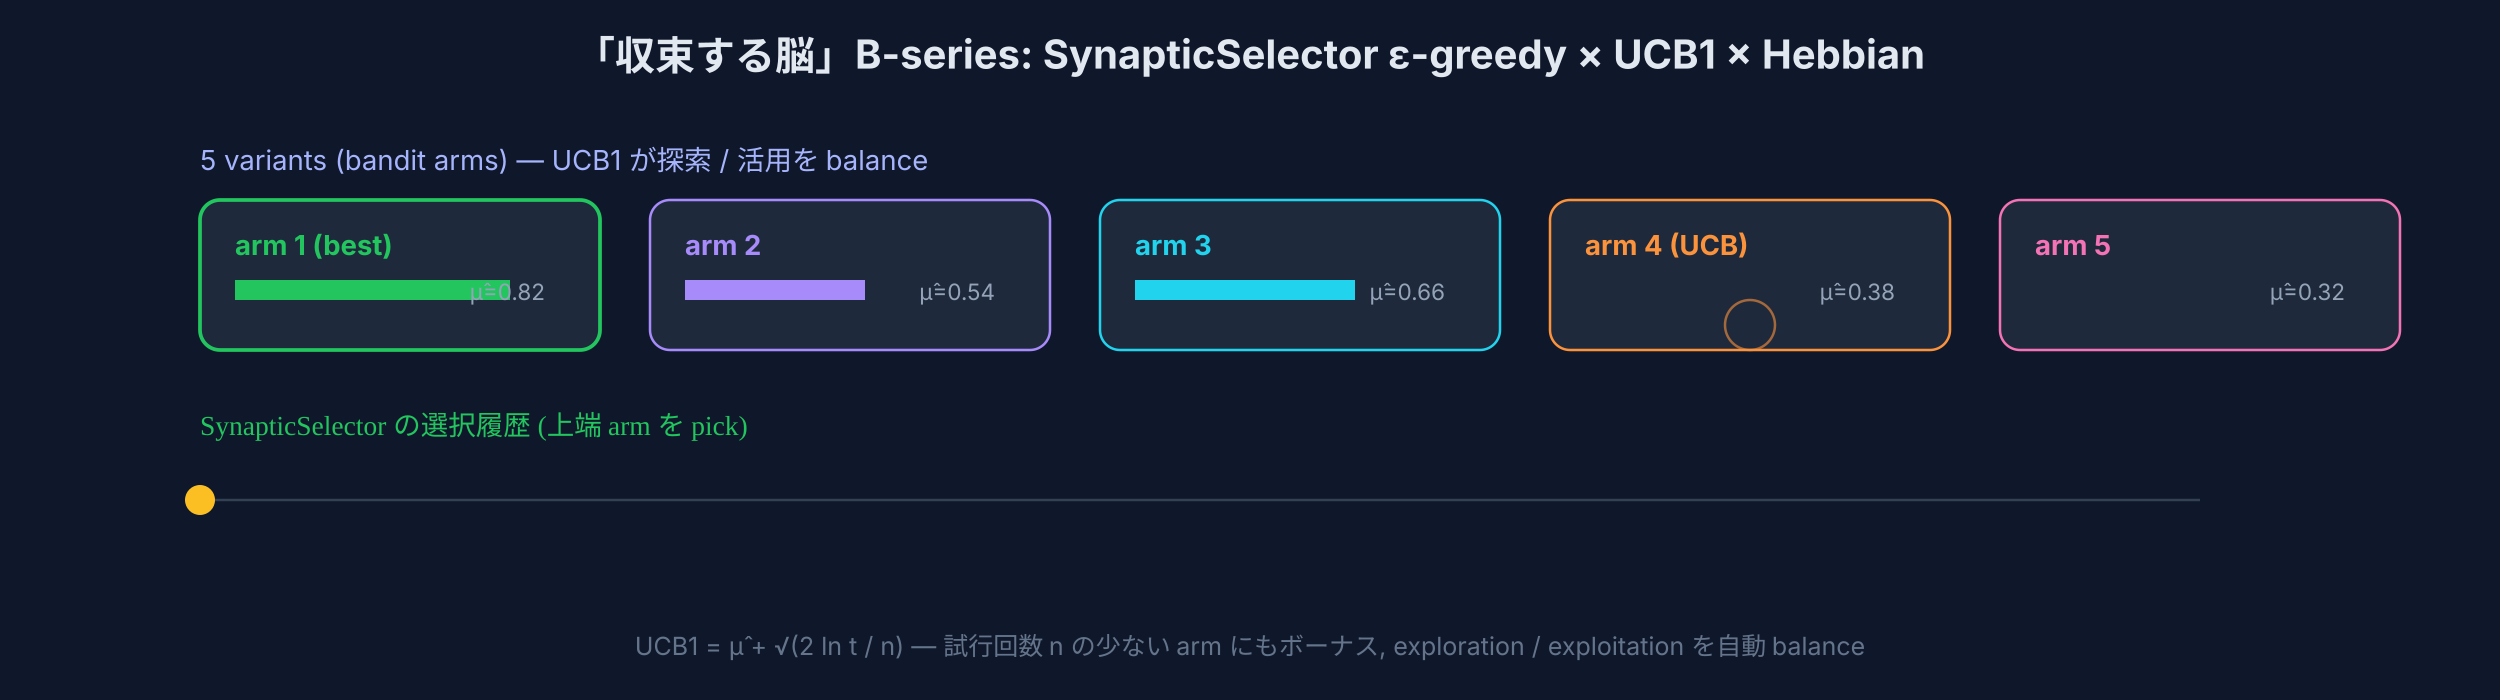
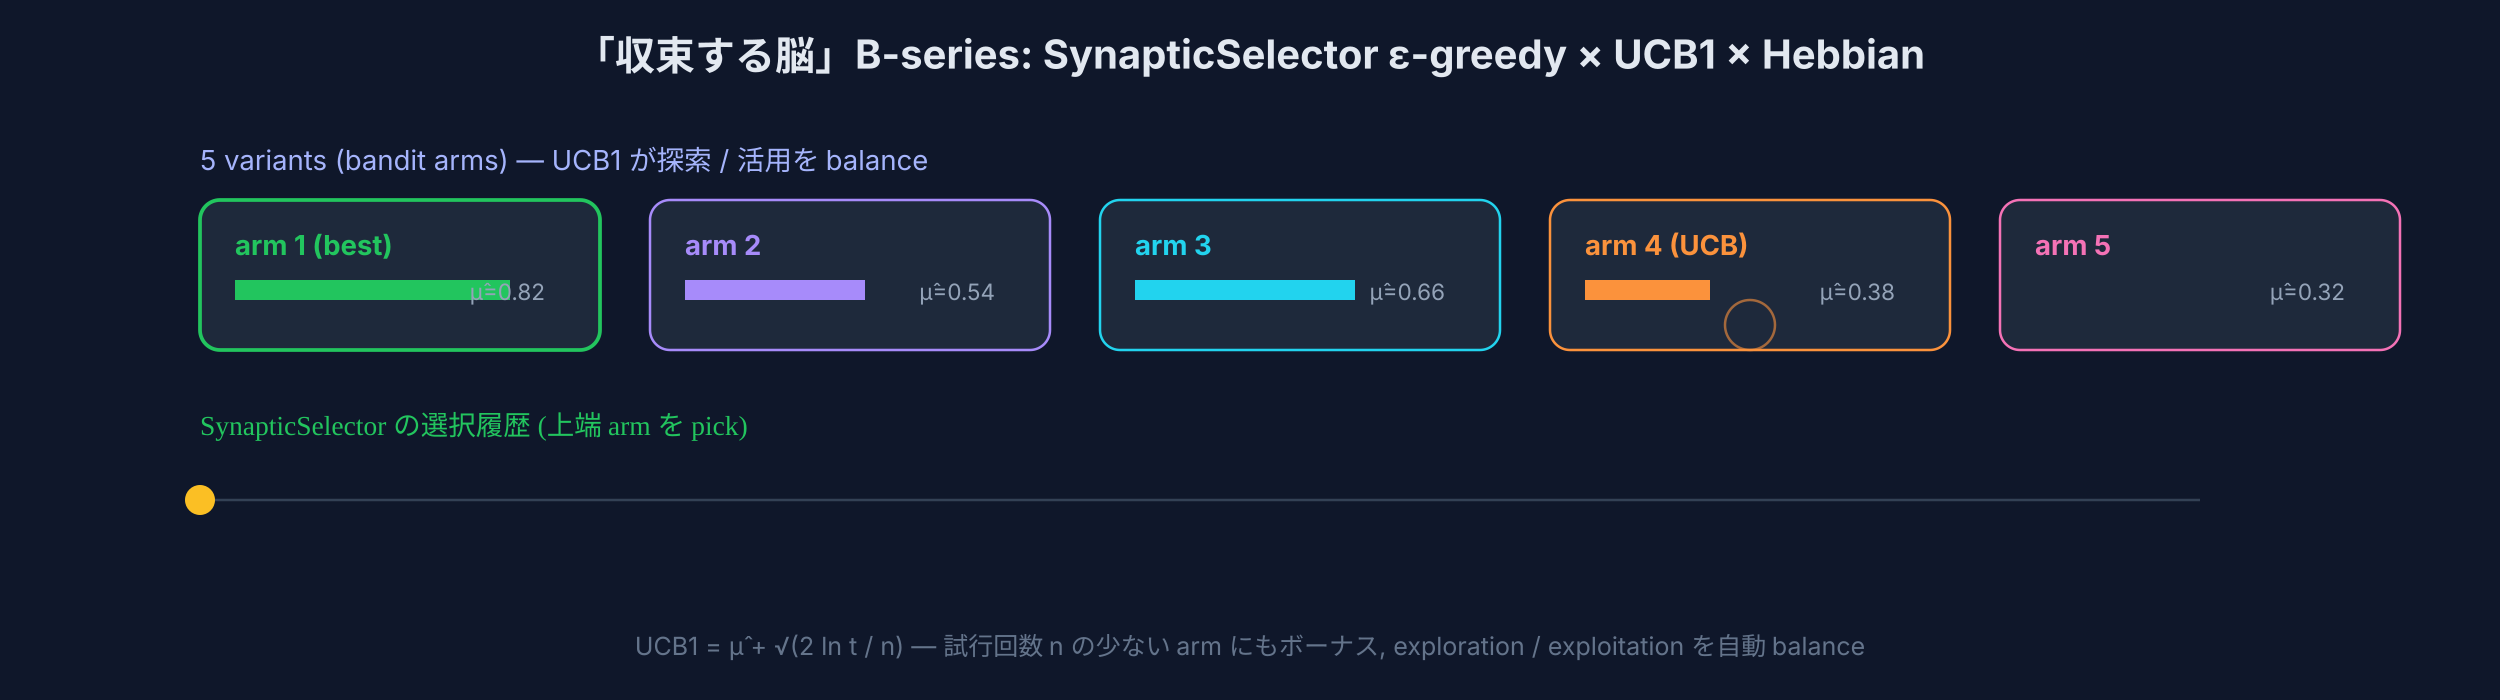
<svg xmlns="http://www.w3.org/2000/svg" viewBox="0 0 1000 280" role="img" aria-label="#24-04 theme: B-series 収束型最適化 ε-greedy bandit + UCB1" style="width:100%;height:auto;max-width:1200px">
  <rect width="1000" height="280" fill="#0f172a" />
  <text x="500" y="28" font-family="-apple-system,sans-serif" font-size="16" font-weight="700" fill="#e2e8f0" text-anchor="middle">「収束する脳」B-series: SynapticSelector ε-greedy × UCB1 × Hebbian</text>
  <g transform="translate(80, 80)" font-family="-apple-system,sans-serif">
    <text x="0" y="-12" font-size="11" fill="#a5b4fc">5 variants (bandit arms) — UCB1 が探索 / 活用を balance</text>
    <g>
      <g transform="translate(0, 0)">
        <rect width="160" height="60" rx="8" fill="#1e293b" stroke="#22c55e" stroke-width="1.5" />
        <text x="14" y="22" font-size="11" fill="#22c55e" font-weight="700">arm 1 (best)</text>
        <rect x="14" y="32" width="110" height="8" fill="#22c55e">
          <animate attributeName="width" values="0;110;110" keyTimes="0;0.5;1" dur="3s" repeatCount="indefinite" />
        </rect>
        <text x="138" y="40" font-size="9" fill="#94a3b8" text-anchor="end">μ̂=0.82</text>
      </g>
      <g transform="translate(180, 0)">
        <rect width="160" height="60" rx="8" fill="#1e293b" stroke="#a78bfa" />
        <text x="14" y="22" font-size="11" fill="#a78bfa" font-weight="700">arm 2</text>
        <rect x="14" y="32" width="72" height="8" fill="#a78bfa">
          <animate attributeName="width" values="0;72;72" keyTimes="0;0.5;1" dur="3s" begin="0.4s" repeatCount="indefinite" />
        </rect>
        <text x="138" y="40" font-size="9" fill="#94a3b8" text-anchor="end">μ̂=0.54</text>
      </g>
      <g transform="translate(360, 0)">
        <rect width="160" height="60" rx="8" fill="#1e293b" stroke="#22d3ee" />
        <text x="14" y="22" font-size="11" fill="#22d3ee" font-weight="700">arm 3</text>
        <rect x="14" y="32" width="88" height="8" fill="#22d3ee">
          <animate attributeName="width" values="0;88;88" keyTimes="0;0.5;1" dur="3s" begin="0.8s" repeatCount="indefinite" />
        </rect>
        <text x="138" y="40" font-size="9" fill="#94a3b8" text-anchor="end">μ̂=0.66</text>
      </g>
      <g transform="translate(540, 0)">
        <rect width="160" height="60" rx="8" fill="#1e293b" stroke="#fb923c" />
        <text x="14" y="22" font-size="11" fill="#fb923c" font-weight="700">arm 4 (UCB)</text>
-         <rect x="14" y="32" width="0" height="8" fill="#fb923c">
+         <rect x="14" y="32" width="50" height="8" fill="#fb923c">
          <animate attributeName="width" values="0;50;50" keyTimes="0;0.5;1" dur="3s" begin="1.2s" repeatCount="indefinite" />
        </rect>
        <text x="138" y="40" font-size="9" fill="#94a3b8" text-anchor="end">μ̂=0.38</text>
        <circle cx="80" cy="50" r="10" fill="none" stroke="#fb923c" stroke-width="1" opacity="0.6">
          <animate attributeName="r" values="6;14;6" dur="2s" repeatCount="indefinite" />
          <animate attributeName="opacity" values="0.6;0;0.6" dur="2s" repeatCount="indefinite" />
        </circle>
      </g>
      <g transform="translate(720, 0)">
        <rect width="160" height="60" rx="8" fill="#1e293b" stroke="#f472b6" />
        <text x="14" y="22" font-size="11" fill="#f472b6" font-weight="700">arm 5</text>
        <rect x="14" y="32" width="0" height="8" fill="#f472b6">
          <animate attributeName="width" values="0;42;42" keyTimes="0;0.5;1" dur="3s" begin="1.6s" repeatCount="indefinite" />
        </rect>
        <text x="138" y="40" font-size="9" fill="#94a3b8" text-anchor="end">μ̂=0.32</text>
      </g>
    </g>
  </g>
  <g transform="translate(80, 180)">
    <text x="0" y="-6" font-size="11" fill="#22c55e">SynapticSelector の選択履歴 (上端 arm を pick)</text>
    <g>
      <line x1="0" y1="20" x2="800" y2="20" stroke="#334155" />
      <circle cy="20" r="6" fill="#fbbf24">
        <animate attributeName="cx" values="40;220;400;580;760;40" dur="6s" repeatCount="indefinite" />
      </circle>
    </g>
  </g>
  <text x="500" y="262" font-family="-apple-system,sans-serif" font-size="10" fill="#64748b" text-anchor="middle">UCB1 = μ̂ + √(2 ln t / n) — 試行回数 n の少ない arm にもボーナス, exploration / exploitation を自動 balance</text>
</svg>
